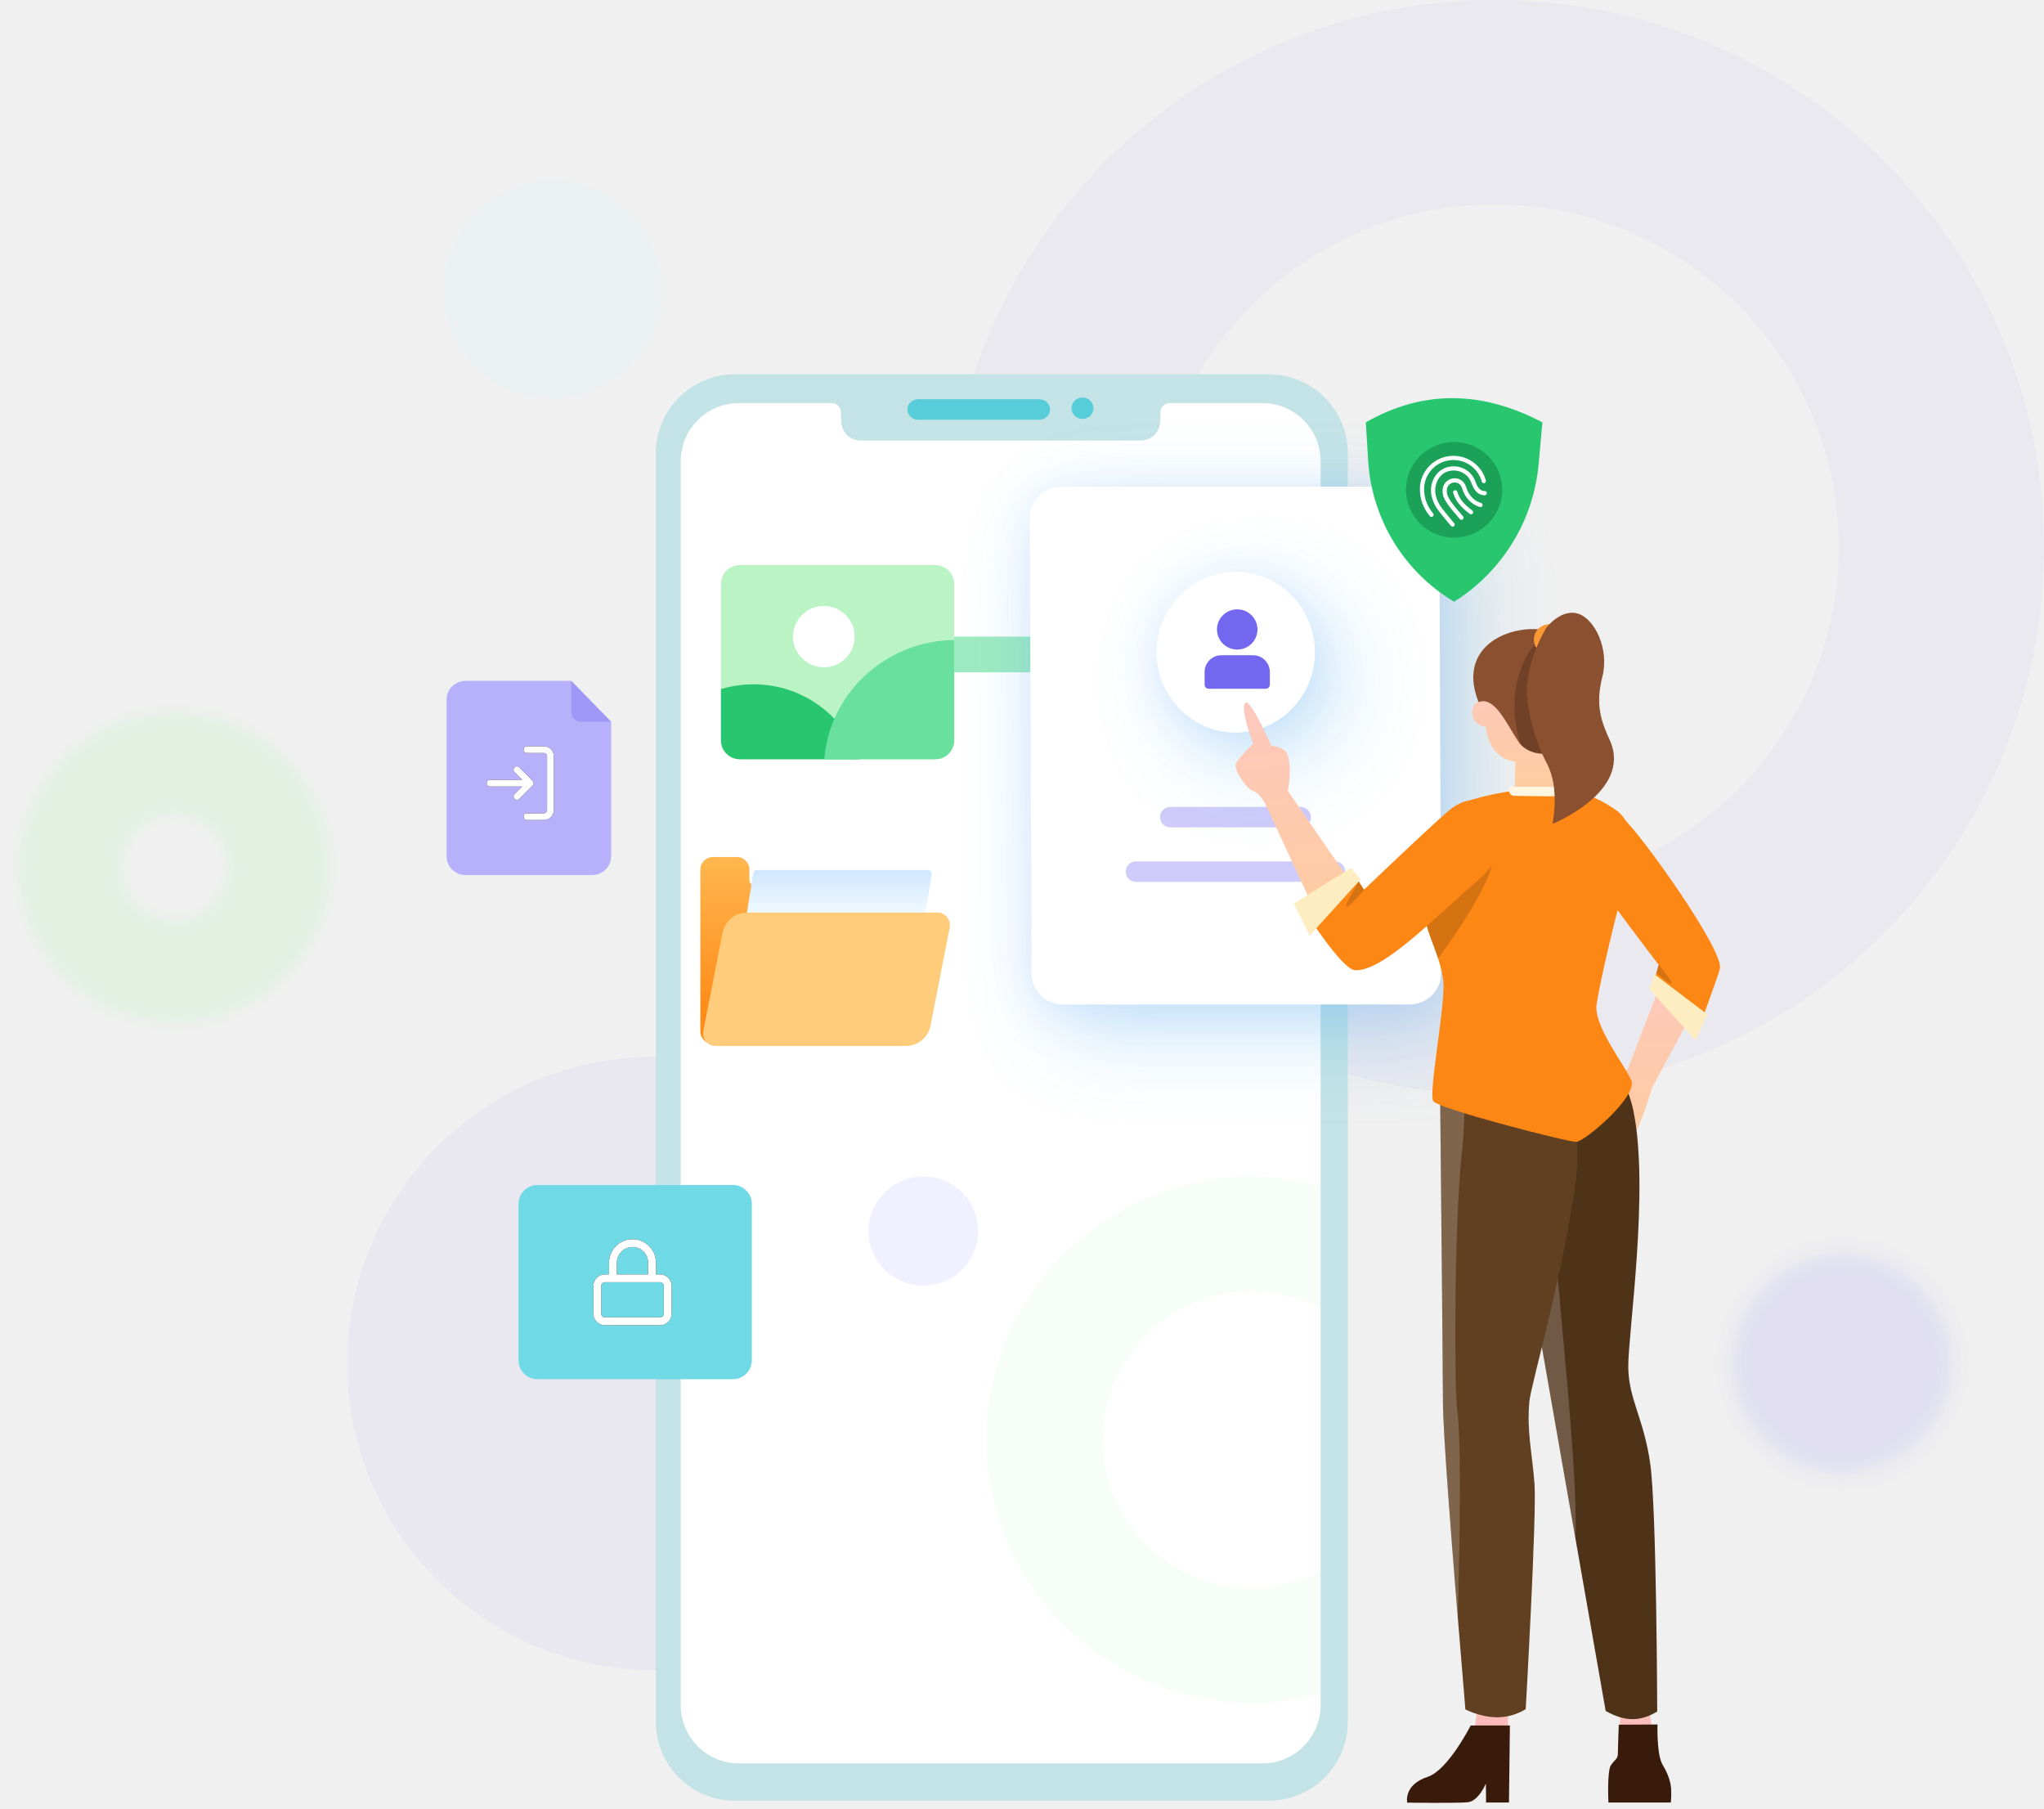
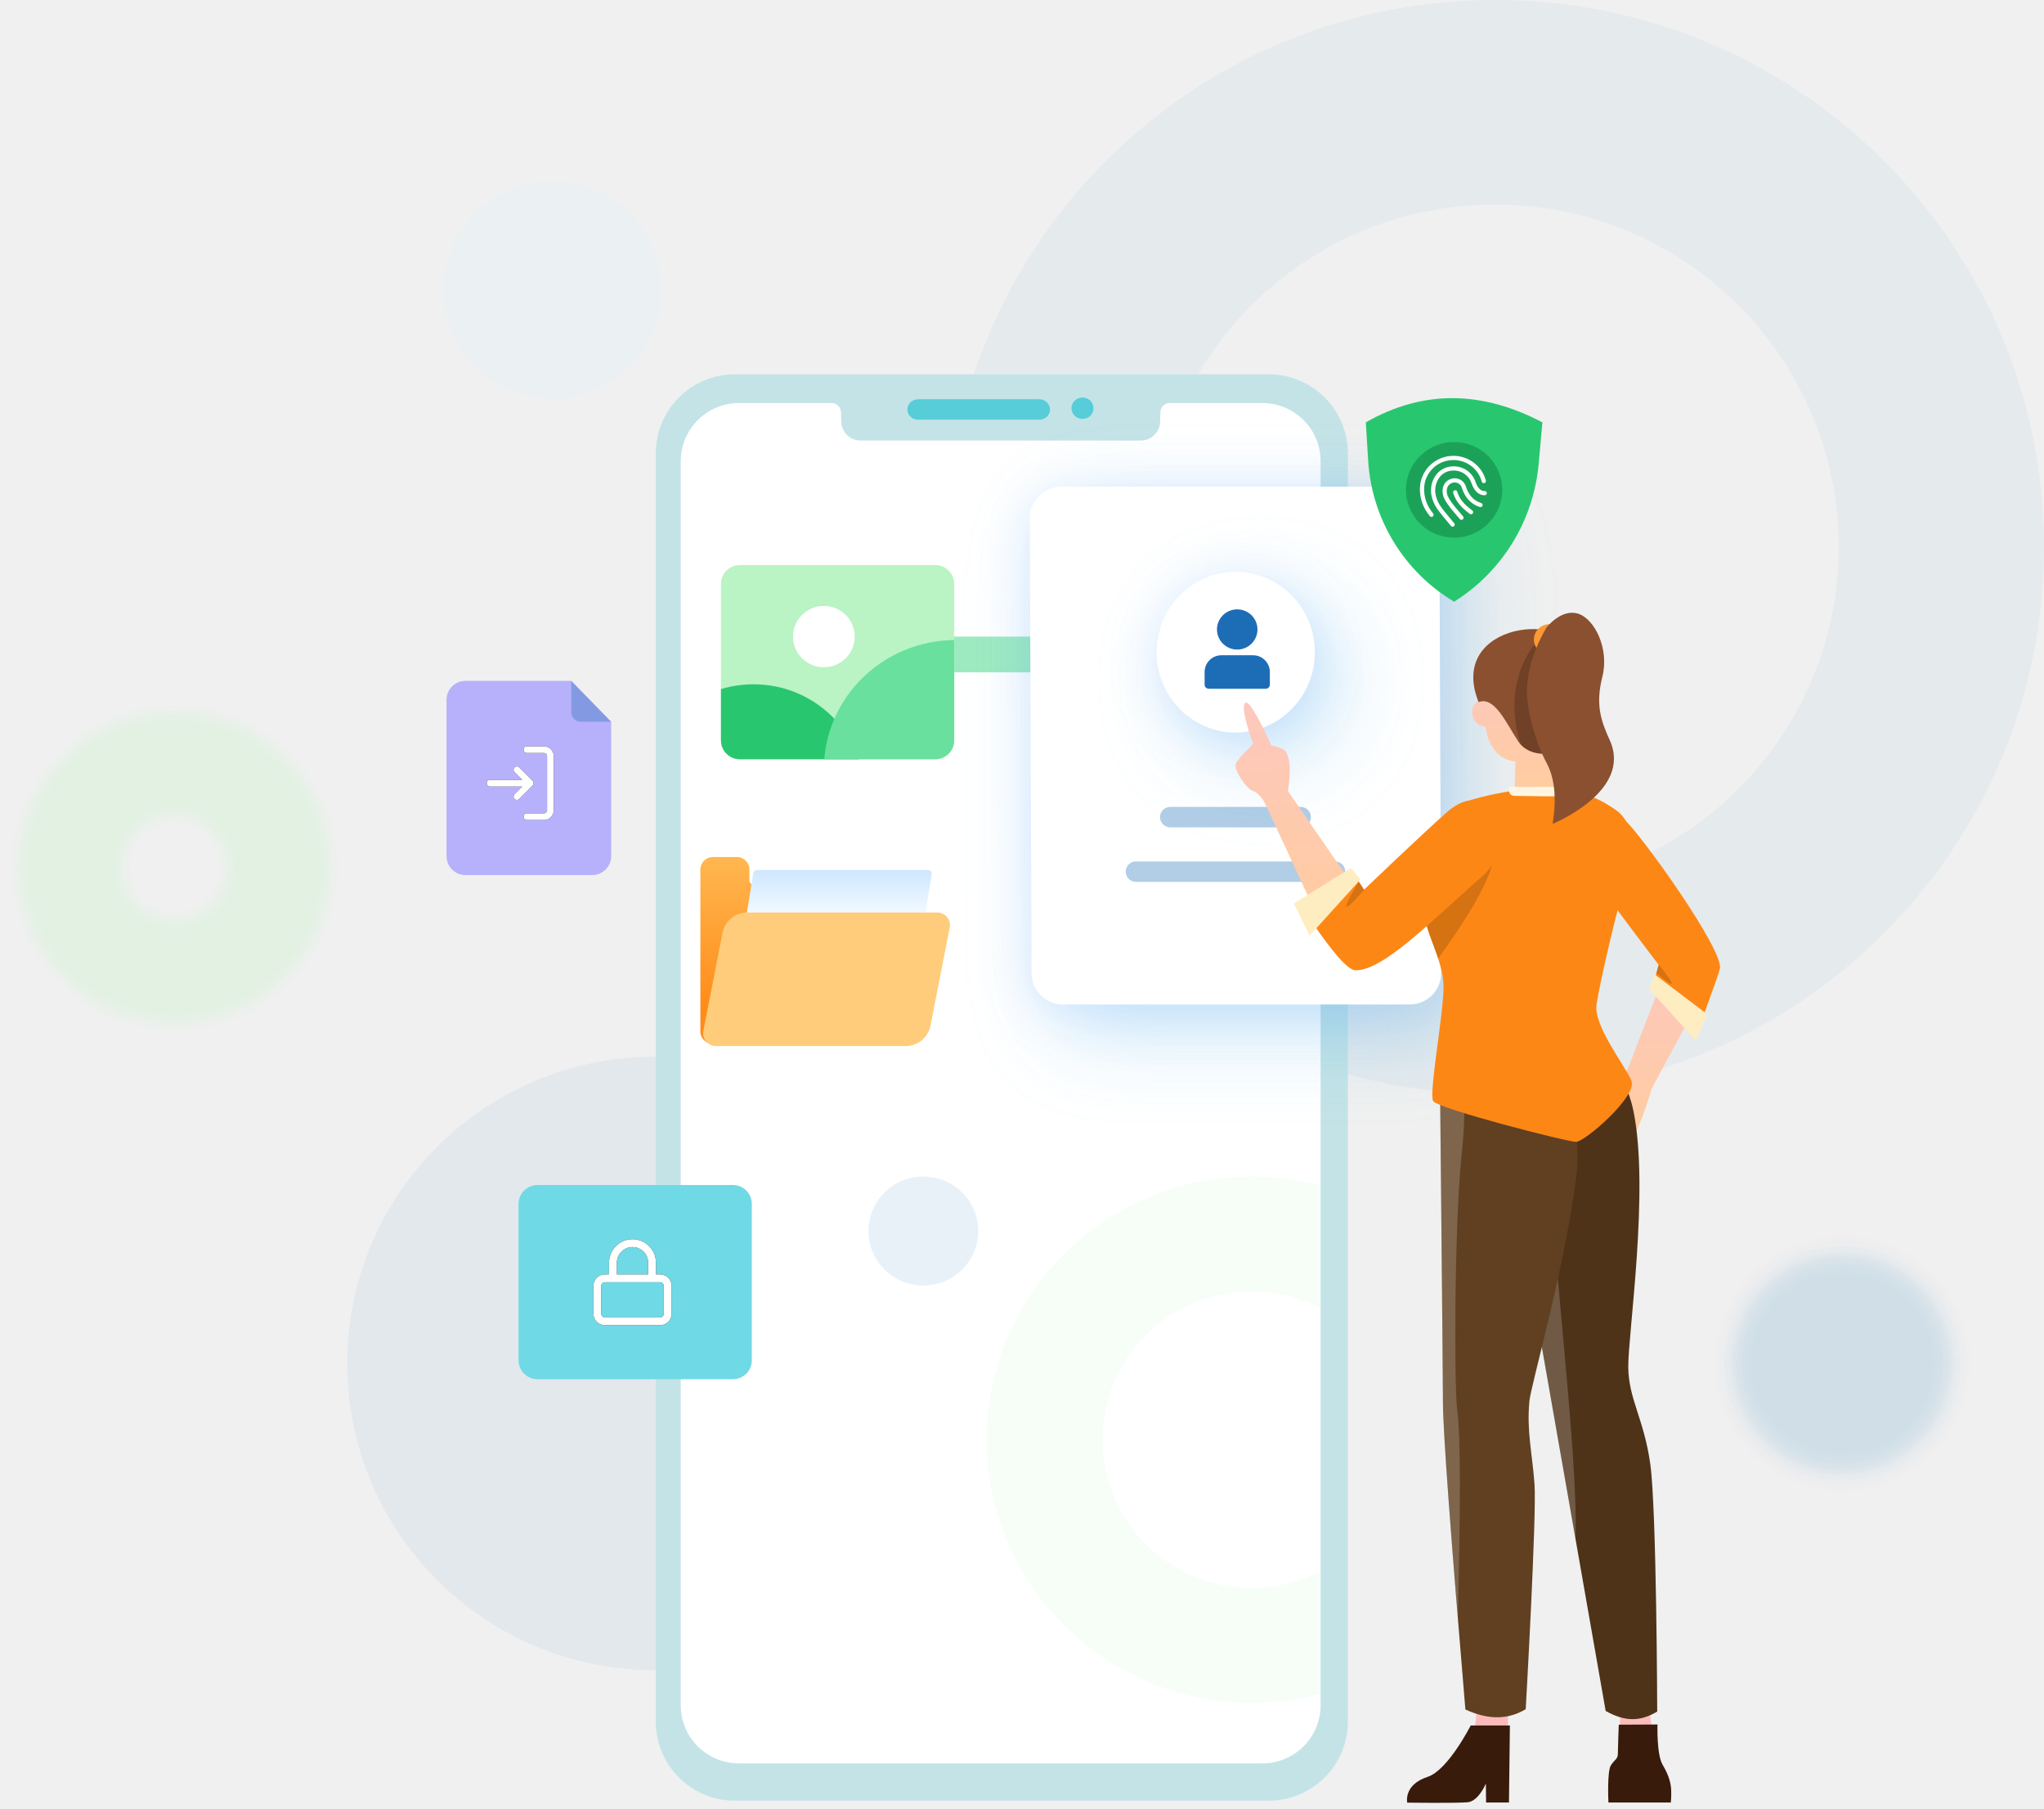
<svg xmlns="http://www.w3.org/2000/svg" xmlns:xlink="http://www.w3.org/1999/xlink" width="650px" height="575px" viewBox="0 0 650 575" version="1.1">
  <defs>
    <filter x="-6.1%" y="-6.1%" width="112.1%" height="112.2%" filterUnits="objectBoundingBox" id="filter-1">
      <feGaussianBlur stdDeviation="2" in="SourceGraphic" />
    </filter>
    <filter x="-12.9%" y="-13.0%" width="125.9%" height="126.0%" filterUnits="objectBoundingBox" id="filter-2">
      <feGaussianBlur stdDeviation="3" in="SourceGraphic" />
    </filter>
    <path d="M18.522,0 L47.957,0 C49.58,-4.62229605e-15 50.908,1.291 50.956,2.913 L51.044,5.956 C51.141,9.274 53.858,11.913 57.176,11.913 L146.307,11.913 C149.625,11.913 152.342,9.274 152.439,5.956 L152.528,2.913 C152.575,1.291 153.903,7.42204646e-16 155.526,0 L184.961,0 C195.191,-1.87911363e-15 203.483,8.293 203.483,18.522 L203.483,413.967 C203.483,424.196 195.191,432.489 184.961,432.489 L18.522,432.489 C8.293,432.489 -5.85268494e-15,424.196 0,413.967 L0,18.522 C2.29997126e-15,8.293 8.293,-1.67360005e-15 18.522,0 Z" id="path-3" />
    <linearGradient x1="50%" y1="81.177%" x2="50%" y2="-34.513%" id="linearGradient-5">
      <stop stop-color="#FF8C19" offset="0%" />
      <stop stop-color="#FFC967" offset="100%" />
    </linearGradient>
    <linearGradient x1="62.11%" y1="31.381%" x2="62.11%" y2="-27.478%" id="linearGradient-6">
      <stop stop-color="#F8FDFF" offset="0%" />
      <stop stop-color="#AAD4FF" offset="100%" />
    </linearGradient>
    <path d="M23.444,4.262 L23.444,21.308 C23.444,23.12 22.058,24.505 20.247,24.505 L14.919,24.505 C14.279,24.505 13.853,24.079 13.853,23.439 C13.853,22.8 14.279,22.374 14.919,22.374 L20.247,22.374 C20.886,22.374 21.312,21.948 21.312,21.308 L21.312,4.262 C21.312,3.622 20.886,3.196 20.247,3.196 L14.919,3.196 C14.279,3.196 13.853,2.77 13.853,2.131 C13.853,1.492 14.279,1.065 14.919,1.065 L20.247,1.065 C22.058,1.065 23.444,2.45 23.444,4.262 Z M16.943,13.211 C17.05,12.998 17.05,12.679 16.943,12.359 C16.837,12.252 16.837,12.146 16.73,12.039 L12.468,7.778 C12.041,7.351 11.402,7.351 10.976,7.778 C10.55,8.204 10.55,8.843 10.976,9.269 L13.427,11.72 L3.197,11.72 C2.557,11.72 2.131,12.146 2.131,12.785 C2.131,13.424 2.557,13.85 3.197,13.85 L13.427,13.85 L10.976,16.301 C10.55,16.727 10.55,17.366 10.976,17.793 C11.189,18.006 11.509,18.112 11.722,18.112 C11.935,18.112 12.255,18.006 12.468,17.793 L16.73,13.531 C16.837,13.424 16.943,13.318 16.943,13.211 Z" id="path-7" />
    <path d="M23.621,12.43 L22.378,12.43 L22.378,8.701 C22.378,4.599 19.021,1.243 14.919,1.243 C10.816,1.243 7.459,4.599 7.459,8.701 L7.459,12.43 L6.216,12.43 C4.103,12.43 2.486,14.046 2.486,16.159 L2.486,24.86 C2.486,26.973 4.103,28.589 6.216,28.589 L23.621,28.589 C25.735,28.589 27.351,26.973 27.351,24.86 L27.351,16.159 C27.351,14.046 25.735,12.43 23.621,12.43 Z M9.946,8.701 C9.946,5.966 12.184,3.729 14.919,3.729 C17.654,3.729 19.892,5.966 19.892,8.701 L19.892,12.43 L9.946,12.43 L9.946,8.701 Z M24.864,24.86 C24.864,25.606 24.367,26.103 23.621,26.103 L6.216,26.103 C5.47,26.103 4.973,25.606 4.973,24.86 L4.973,16.159 C4.973,15.413 5.47,14.916 6.216,14.916 L23.621,14.916 C24.367,14.916 24.864,15.413 24.864,16.159 L24.864,24.86 Z" id="path-9" />
    <path d="M6,0 L68.175,0 C71.489,8.22077476e-15 74.175,2.686 74.175,6 L74.175,55.729 C74.175,59.043 71.489,61.729 68.175,61.729 L6,61.729 C2.686,61.729 4.82055882e-15,59.043 0,55.729 L0,6 C-4.05812251e-16,2.686 2.686,6.08718376e-16 6,0 Z" id="path-11" />
    <path d="M10.04,1.23119728e-13 L120.283,1.23119728e-13 C125.79,1.22108049e-13 130.261,4.453 130.282,9.96 L130.857,154.572 C130.879,160.095 126.42,164.59 120.897,164.612 C120.884,164.612 120.871,164.612 120.858,164.612 L10.615,164.612 C5.107,164.612 0.637,160.159 0.615,154.652 L0.04,10.04 C0.018,4.517 4.477,0.022 10,7.90395561e-05 C10.013,2.63465709e-05 10.027,1.21345806e-13 10.04,1.23119728e-13 Z" id="path-13" />
    <filter x="-29.4%" y="-22.8%" width="171.0%" height="156.5%" filterUnits="objectBoundingBox" id="filter-14">
      <feOffset dx="8" dy="9" in="SourceAlpha" result="shadowOffsetOuter1" />
      <feGaussianBlur stdDeviation="14" in="shadowOffsetOuter1" result="shadowBlurOuter1" />
      <feColorMatrix values="0 0 0 0 0.076   0 0 0 0 0.583   0 0 0 0 0.879  0 0 0 0.229 0" type="matrix" in="shadowBlurOuter1" result="shadowMatrixOuter1" />
      <feOffset dx="0" dy="2" in="SourceAlpha" result="shadowOffsetOuter2" />
      <feGaussianBlur stdDeviation="7.5" in="shadowOffsetOuter2" result="shadowBlurOuter2" />
      <feColorMatrix values="0 0 0 0 0.504   0 0 0 0 0.7   0 0 0 0 1  0 0 0 0.234 0" type="matrix" in="shadowBlurOuter2" result="shadowMatrixOuter2" />
      <feMerge>
        <feMergeNode in="shadowMatrixOuter1" />
        <feMergeNode in="shadowMatrixOuter2" />
      </feMerge>
    </filter>
    <ellipse id="path-15" cx="25.17" cy="25.545" rx="25.17" ry="25.545" />
    <filter x="-76.5%" y="-73.4%" width="284.7%" height="282.0%" filterUnits="objectBoundingBox" id="filter-16">
      <feOffset dx="8" dy="9" in="SourceAlpha" result="shadowOffsetOuter1" />
      <feGaussianBlur stdDeviation="14" in="shadowOffsetOuter1" result="shadowBlurOuter1" />
      <feColorMatrix values="0 0 0 0 0.076   0 0 0 0 0.583   0 0 0 0 0.879  0 0 0 0.229 0" type="matrix" in="shadowBlurOuter1" result="shadowMatrixOuter1" />
      <feOffset dx="0" dy="2" in="SourceAlpha" result="shadowOffsetOuter2" />
      <feGaussianBlur stdDeviation="7.5" in="shadowOffsetOuter2" result="shadowBlurOuter2" />
      <feColorMatrix values="0 0 0 0 0.504   0 0 0 0 0.7   0 0 0 0 1  0 0 0 0.234 0" type="matrix" in="shadowBlurOuter2" result="shadowMatrixOuter2" />
      <feMerge>
        <feMergeNode in="shadowMatrixOuter1" />
        <feMergeNode in="shadowMatrixOuter2" />
      </feMerge>
    </filter>
    <linearGradient x1="47.254%" y1="-28.186%" x2="50%" y2="91.05%" id="linearGradient-17">
      <stop stop-color="#FDC6C6" offset="0%" />
      <stop stop-color="#FFCCA1" offset="100%" />
    </linearGradient>
    <linearGradient x1="45.754%" y1="-28.186%" x2="50%" y2="91.05%" id="linearGradient-18">
      <stop stop-color="#FDC6C6" offset="0%" />
      <stop stop-color="#FAB2B2" offset="100%" />
    </linearGradient>
    <linearGradient x1="44.57%" y1="-28.186%" x2="50%" y2="91.05%" id="linearGradient-19">
      <stop stop-color="#FDC6C6" offset="0%" />
      <stop stop-color="#FAB2B2" offset="100%" />
    </linearGradient>
    <linearGradient x1="44.089%" y1="-28.186%" x2="50%" y2="91.05%" id="linearGradient-20">
      <stop stop-color="#FDC6C6" offset="0%" />
      <stop stop-color="#FFCCA1" offset="100%" />
    </linearGradient>
    <linearGradient x1="47.844%" y1="-28.186%" x2="50%" y2="91.05%" id="linearGradient-21">
      <stop stop-color="#FDC6C6" offset="0%" />
      <stop stop-color="#FFCCA1" offset="100%" />
    </linearGradient>
  </defs>
  <g id="📝-Pages-New" stroke="none" stroke-width="1" fill="none" fill-rule="evenodd">
    <g id="Forgot-Password" transform="translate(-150, -252)">
      <g id="Illustration" transform="translate(156, 252)">
        <g id="Shape">
-           <path d="M469.402,0 C565.83,0 644,77.871 644,173.93 C644,269.988 565.83,347.859 469.402,347.859 C372.974,347.859 294.804,269.988 294.804,173.93 C294.804,77.871 372.974,0 469.402,0 Z M469.402,65.02 C409.022,65.02 360.074,113.781 360.074,173.93 C360.074,234.078 409.022,282.839 469.402,282.839 C529.782,282.839 578.73,234.078 578.73,173.93 C578.73,113.781 529.782,65.02 469.402,65.02 Z" id="Oval" fill="#7367F0" fill-rule="nonzero" opacity="0.053" />
+           <path d="M469.402,0 C565.83,0 644,77.871 644,173.93 C644,269.988 565.83,347.859 469.402,347.859 C372.974,347.859 294.804,269.988 294.804,173.93 C294.804,77.871 372.974,0 469.402,0 Z M469.402,65.02 C409.022,65.02 360.074,113.781 360.074,173.93 C360.074,234.078 409.022,282.839 469.402,282.839 C529.782,282.839 578.73,234.078 578.73,173.93 C578.73,113.781 529.782,65.02 469.402,65.02 Z" id="Oval" fill="#1D6DB6" fill-rule="nonzero" opacity="0.053" />
          <path d="M49.497,226.488 C76.833,226.488 98.993,248.563 98.993,275.795 C98.993,303.026 76.833,325.102 49.497,325.102 C22.16,325.102 0,303.026 0,275.795 C0,248.563 22.16,226.488 49.497,226.488 Z M49.497,258.998 C40.184,258.998 32.635,266.518 32.635,275.795 C32.635,285.072 40.184,292.592 49.497,292.592 C58.809,292.592 66.358,285.072 66.358,275.795 C66.358,266.518 58.809,258.998 49.497,258.998 Z" id="Oval" fill="#8BF78F" fill-rule="nonzero" opacity="0.141" filter="url(#filter-1)" />
-           <ellipse id="Oval" fill-opacity="0.061" fill="#7367F0" cx="202.338" cy="433.469" rx="97.905" ry="97.531" />
+           <ellipse id="Oval" fill-opacity="0.061" fill="#1D6DB6" cx="202.338" cy="433.469" rx="97.905" ry="97.531" />
          <ellipse id="Oval" fill="#CEF5FF" opacity="0.141" cx="169.703" cy="92.112" rx="34.811" ry="34.678" />
-           <ellipse id="Oval" fill-opacity="0.136" fill="#7367F0" filter="url(#filter-2)" cx="579.818" cy="433.469" rx="34.811" ry="34.678" />
+           <ellipse id="Oval" fill-opacity="0.136" fill="#1D6DB6" filter="url(#filter-2)" cx="579.818" cy="433.469" rx="34.811" ry="34.678" />
        </g>
        <g id="File-Organizer" transform="translate(136, 119)">
          <g id="Phone3" transform="translate(66.53949, 0)">
            <path d="M25.137,0 L194.942,0 C208.825,-2.55022564e-15 220.079,11.254 220.079,25.137 L220.079,428.336 C220.079,442.218 208.825,453.473 194.942,453.473 L25.137,453.473 C11.254,453.473 -4.35134254e-14,442.218 -3.10027211e-14,428.336 L-3.10027211e-14,25.137 C-3.62555852e-14,11.254 11.254,2.55022564e-15 25.137,0 Z" id="Rectangle" fill="#C4E3E7" />
            <g id="Group-48" transform="translate(7.937288, 9.138123)">
              <mask id="mask-4" fill="white">
                <use xlink:href="#path-3" />
              </mask>
              <use id="Rectangle" fill="#FFFFFF" xlink:href="#path-3" />
-               <ellipse id="Oval" fill="#7367F0" opacity="0.099" mask="url(#mask-4)" cx="77.146" cy="263.229" rx="17.453" ry="17.328" />
+               <ellipse id="Oval" fill="#1D6DB6" opacity="0.099" mask="url(#mask-4)" cx="77.146" cy="263.229" rx="17.453" ry="17.328" />
              <path d="M181.591,245.902 C228.13,245.902 265.856,283.358 265.856,329.562 C265.856,375.765 228.13,413.221 181.591,413.221 C135.053,413.221 97.326,375.765 97.326,329.562 C97.326,283.358 135.053,245.902 181.591,245.902 Z M181.591,282.452 C155.385,282.452 134.141,303.544 134.141,329.562 C134.141,355.579 155.385,376.671 181.591,376.671 C207.797,376.671 229.041,355.579 229.041,329.562 C229.041,303.544 207.797,282.452 181.591,282.452 Z" id="Oval" fill="#C8F5D0" opacity="0.141" mask="url(#mask-4)" />
              <path d="M30.473,74.251 L174.542,74.251 C177.682,74.251 180.228,76.796 180.228,79.936 C180.228,83.076 177.682,85.622 174.542,85.622 L30.473,85.622 C27.333,85.622 24.787,83.076 24.787,79.936 C24.787,76.796 27.333,74.251 30.473,74.251 Z" id="Rectangle" fill-opacity="0.642" fill="#68DE9E" mask="url(#mask-4)" />
            </g>
            <path d="M121.969,7.939 C123.851,7.939 125.378,9.393 125.378,11.188 C125.378,12.942 123.919,14.372 122.094,14.435 L121.969,14.437 L83.424,14.437 C81.541,14.437 80.015,12.982 80.015,11.188 C80.015,9.433 81.474,8.004 83.299,7.941 L83.424,7.939 L121.969,7.939 Z" id="Path" fill="#56CDD9" fill-rule="nonzero" />
            <path d="M135.783,7.397 C137.665,7.397 139.192,8.913 139.192,10.782 C139.192,12.609 137.732,14.098 135.908,14.164 L135.783,14.166 L135.604,14.166 C133.721,14.166 132.195,12.651 132.195,10.782 C132.195,8.954 133.654,7.465 135.479,7.4 L135.604,7.397 L135.783,7.397 Z" id="Path" fill="#56CDD9" fill-rule="nonzero" />
          </g>
          <g id="Group-37" transform="translate(80.72003, 152.6991)">
            <path d="M4,0.764 L11.594,0.764 C13.803,0.764 15.594,2.555 15.594,4.764 L15.594,8.266 C15.594,8.94 16.14,9.486 16.813,9.486 L66.823,9.486 C69.032,9.486 70.823,11.277 70.823,13.486 L70.823,56.184 C70.823,58.393 69.032,60.184 66.823,60.184 L4,60.184 C1.791,60.184 2.705415e-16,58.393 0,56.184 L0,4.764 C-2.705415e-16,2.555 1.791,0.764 4,0.764 Z" id="Rectangle" fill="url(#linearGradient-5)" />
            <path d="M18.019,4.891 L72.341,4.891 C73.015,4.891 73.561,5.436 73.561,6.11 C73.561,6.175 73.555,6.239 73.545,6.303 L65.385,57.095 C65.29,57.686 64.78,58.121 64.181,58.121 L9.859,58.121 C9.186,58.121 8.64,57.575 8.64,56.902 C8.64,56.837 8.645,56.772 8.655,56.708 L16.816,5.916 C16.911,5.325 17.421,4.891 18.019,4.891 Z" id="Rectangle" fill="url(#linearGradient-6)" />
            <path d="M79.292,23.178 L73.179,54.392 C72.444,58.146 69.154,60.854 65.328,60.854 L4.859,60.854 C2.65,60.854 0.859,59.064 0.859,56.854 C0.859,56.596 0.884,56.339 0.934,56.086 L7.047,24.871 C7.782,21.117 11.072,18.409 14.898,18.409 L75.367,18.409 C77.576,18.409 79.367,20.2 79.367,22.409 C79.367,22.667 79.342,22.924 79.292,23.178 Z" id="Rectangle" fill="#FFCC7B" />
          </g>
          <g id="Group-28" transform="translate(0, 97.46753)">
            <path d="M6,0 L39.667,0 L39.667,0 L52.359,12.996 L52.359,55.729 C52.359,59.043 49.673,61.729 46.359,61.729 L6,61.729 C2.686,61.729 1.29399067e-15,59.043 0,55.729 L0,6 C-1.29399067e-15,2.686 2.686,6.08718376e-16 6,0 Z" id="Rectangle" fill="#B7B1FB" />
            <g id="Icon" transform="translate(10.65617, 19.72873)">
              <mask id="mask-8" fill="white">
                <use xlink:href="#path-7" />
              </mask>
              <use id="Mask" fill="#000000" fill-rule="nonzero" xlink:href="#path-7" />
              <g id="Group" mask="url(#mask-8)" fill="#FFFFFF">
                <g id="Icon-Color">
                  <rect id="🎨-Icon-Color" x="0" y="0" width="25.575" height="25.57" />
                </g>
              </g>
            </g>
-             <path d="M52.359,12.996 L42.667,12.996 C41.01,12.996 39.667,11.653 39.667,9.996 L39.667,0 L39.667,0 L52.359,12.996 Z" id="Path" fill="#7367F0" fill-rule="nonzero" opacity="0.34" />
+             <path d="M52.359,12.996 L42.667,12.996 C41.01,12.996 39.667,11.653 39.667,9.996 L39.667,0 L39.667,0 L52.359,12.996 Z" id="Path" fill="#1D6DB6" fill-rule="nonzero" opacity="0.34" />
          </g>
          <g id="Group" transform="translate(22.90704, 257.7475)">
            <path d="M6,0 L68.175,0 C71.489,7.33259634e-15 74.175,2.686 74.175,6 L74.175,55.729 C74.175,59.043 71.489,61.729 68.175,61.729 L6,61.729 C2.686,61.729 4.82055882e-15,59.043 0,55.729 L0,6 C-4.05812251e-16,2.686 2.686,-2.79460044e-16 6,0 Z" id="Rectangle" fill="#6FD9E6" />
            <g transform="translate(21.31234, 15.98131)" id="Icon">
              <mask id="mask-10" fill="white">
                <use xlink:href="#path-9" />
              </mask>
              <use id="Mask" fill="#000000" fill-rule="nonzero" xlink:href="#path-9" />
              <g id="Group" mask="url(#mask-10)" fill="#FFFFFF">
                <g id="Icon-Color">
                  <rect id="🎨-Icon-Color" x="0" y="0" width="29.837" height="29.832" />
                </g>
              </g>
            </g>
          </g>
          <g id="Group-34" transform="translate(87.2649, 60.64646)">
            <mask id="mask-12" fill="white">
              <use xlink:href="#path-11" />
            </mask>
            <use id="Rectangle" fill="#BAF3C4" fill-rule="nonzero" xlink:href="#path-11" />
            <ellipse id="Oval" fill="#FFFFFF" mask="url(#mask-12)" cx="32.724" cy="22.742" rx="9.817" ry="9.747" />
            <ellipse id="Oval" fill="#28C76F" mask="url(#mask-12)" cx="10.363" cy="73.101" rx="35.451" ry="35.197" />
            <ellipse id="Oval" fill="#69E09E" mask="url(#mask-12)" cx="74.721" cy="64.978" rx="41.996" ry="41.153" />
          </g>
          <g id="Group-23" transform="translate(185.4379, 35.7381)">
            <g id="Rectangle">
              <use fill="black" fill-opacity="1" filter="url(#filter-14)" xlink:href="#path-13" />
              <use fill="#FFFFFF" fill-rule="evenodd" xlink:href="#path-13" />
            </g>
-             <path d="M44.7,101.799 L86.198,101.799 C87.992,101.799 89.447,103.254 89.447,105.048 C89.447,106.843 87.992,108.297 86.198,108.297 L44.7,108.297 C42.905,108.297 41.451,106.843 41.451,105.048 C41.451,103.254 42.905,101.799 44.7,101.799 Z" id="Rectangle" fill="#7367F0" fill-rule="nonzero" opacity="0.34" />
-             <path d="M33.792,119.127 L97.106,119.127 C98.9,119.127 100.355,120.582 100.355,122.376 C100.355,124.17 98.9,125.625 97.106,125.625 L33.792,125.625 C31.997,125.625 30.543,124.17 30.543,122.376 C30.543,120.582 31.997,119.127 33.792,119.127 Z" id="Rectangle" fill="#7367F0" fill-rule="nonzero" opacity="0.34" />
+             <path d="M44.7,101.799 L86.198,101.799 C87.992,101.799 89.447,103.254 89.447,105.048 C89.447,106.843 87.992,108.297 86.198,108.297 L44.7,108.297 C42.905,108.297 41.451,106.843 41.451,105.048 C41.451,103.254 42.905,101.799 44.7,101.799 Z" id="Rectangle" fill="#1D6DB6" fill-rule="nonzero" opacity="0.34" />
+             <path d="M33.792,119.127 L97.106,119.127 C98.9,119.127 100.355,120.582 100.355,122.376 C100.355,124.17 98.9,125.625 97.106,125.625 L33.792,125.625 C31.997,125.625 30.543,124.17 30.543,122.376 C30.543,120.582 31.997,119.127 33.792,119.127 Z" id="Rectangle" fill="#1D6DB6" fill-rule="nonzero" opacity="0.34" />
            <g id="Icon8" transform="translate(40.36002, 27.07431)">
              <g id="Oval">
                <use fill="black" fill-opacity="1" filter="url(#filter-16)" xlink:href="#path-15" />
                <use fill="#FFFFFF" fill-rule="evenodd" xlink:href="#path-15" />
              </g>
-               <g id="Group-70" transform="translate(15.27136, 11.9127)" fill="#7367F0">
+               <g id="Group-70" transform="translate(15.27136, 11.9127)" fill="#1D6DB6">
                <path d="M15.42,14.595 C18.362,14.595 20.747,16.98 20.747,19.922 L20.747,23.937 C20.747,24.662 20.16,25.249 19.436,25.249 L1.312,25.249 C0.587,25.249 4.12501135e-12,24.662 4.12470058e-12,23.937 L4.12470058e-12,19.922 C4.12434028e-12,16.98 2.385,14.595 5.327,14.595 L15.42,14.595 Z M10.374,9.84101689e-13 C13.93,9.84101689e-13 16.812,2.862 16.812,6.393 C16.812,9.923 13.93,12.785 10.374,12.785 C6.818,12.785 3.935,9.923 3.935,6.393 C3.935,2.862 6.818,9.84101689e-13 10.374,9.84101689e-13 Z" id="Combined-Shape" />
              </g>
            </g>
          </g>
          <g id="Wom3.5" transform="translate(250.8866, 75.80808)">
            <g id="RArm" transform="translate(108.67, 62.11956)">
              <path d="M16.18,83.5 C16.18,83.5 4.596,96.075 5.402,97.208 C6.208,98.348 12.211,95.304 12.211,95.304 C12.211,95.304 5.18,108.257 6.805,109.143 C8.428,110.03 16.389,107.671 18.731,104.956 C21.072,102.242 24.232,88.977 24.232,88.977 L41.036,53.598 L27.366,49.653 L16.18,83.5 Z" id="Path" fill="url(#linearGradient-17)" transform="translate(23.19889, 79.49308) rotate(2.866471) translate(-23.19889, -79.49308) " />
              <path d="M3.532,19.378 C8.654,27.28 25.898,49.801 25.898,49.801 C25.898,49.801 25.479,51.299 24.642,54.294 L40.488,65.08 C43.49,56.848 45.121,52.154 45.381,50.996 C46.669,45.266 20.635,8.699 14.806,3.415 C5.627,-4.905 -4.297,7.302 3.532,19.378 Z" id="Path" fill="#FD8715" />
              <path d="M30.02,55.78 C30.217,55.398 28.851,53.378 25.924,49.72 L25.18,52.389 C28.209,55.031 29.823,56.161 30.02,55.78 Z" id="Path" fill-opacity="0.16" fill="#000000" />
              <polygon id="Path-70" fill="#FFEDC2" points="24.543 52.787 41.379 65.551 37.627 73.806 22.907 57.55" />
            </g>
            <g id="RLeg" transform="translate(80.353, 132.6765)">
              <polygon id="Path" fill="url(#linearGradient-18)" points="42.233 214.54 41.298 230.358 53.285 230.668 51.032 214.54" />
              <path d="M42.526,220.771 C42.526,220.771 42.863,230.297 40.876,233.623 C38.876,236.949 38.27,239.527 38.182,241.516 C38.087,243.648 38.29,245.58 38.29,245.58 L58.131,245.58 C58.131,245.58 58.627,235.558 57.313,233.668 C55.999,231.778 55.137,231.745 55.137,230.076 C55.127,228.406 54.843,220.834 54.843,220.834 L42.526,220.771 Z" id="Path" fill="#391B0B" transform="translate(48.18969, 233.1756) scale(-1, 1) translate(-48.18969, -233.1756) " />
              <path d="M0,3.356 L31.096,-1.23119728e-13 L31.554,0.422 C33.77,2.518 43.402,12.255 46.169,25.563 C51.394,50.688 44.401,97.093 44.556,107.269 C44.703,117.444 49.547,123.584 51.559,137.971 C53.572,152.359 53.762,216.658 53.762,216.658 C48.426,219.798 43.73,220.023 37.368,216.47 L0,3.356 Z" id="Path" fill="#4E3319" />
              <path d="M27.777,161.771 L8.33198129e-14,3.356 L17.29,1.49 C18.06,56.523 28.812,130.913 27.777,161.771 Z" id="Path" fill-opacity="0.192" fill="#FFFFFF" />
            </g>
            <g id="LLeg" transform="translate(53.82427, 137.0356)">
              <path d="M32.898,208.517 L22.676,208.682 C23.124,215.705 22.038,220.406 19.418,222.785 L19.203,222.971 C14.457,226.92 32.765,225.495 32.765,225.495 L32.898,208.517 Z" id="Path" fill="url(#linearGradient-19)" />
              <path d="M0.716,216.729 L1.01,241.212 L8.289,241.217 L8.352,235.185 C8.352,235.185 10.648,240.809 14.157,241.134 C17.677,241.459 33.359,241.26 33.359,241.26 C33.359,241.26 34.662,235.612 26.856,233.047 C20.363,230.916 13.184,216.729 13.184,216.729 L0.716,216.729 Z" id="Path" fill="#391B0B" transform="translate(17.07846, 229.0246) scale(-1, 1) translate(-17.07846, -229.0246) " />
              <path d="M11.104,1.175 L46.022,0 L46.283,0.48 C47.977,3.67 57.261,22.351 54.395,43.584 C50.371,73.388 40.142,108.327 39.641,113.665 C38.748,123.181 40.534,130.072 41.266,139.901 C41.998,149.73 38.474,211.547 38.474,211.547 C33.292,214.641 27.126,215.249 19.287,211.641 C14.569,155.663 12.193,123.244 12.158,114.385 C12.106,101.097 11.104,1.175 11.104,1.175 Z" id="Path" fill="#604021" />
              <path d="M18.289,33.411 L18.057,35.619 C15.73,58.905 15.748,108.354 16.649,115.98 L16.772,116.963 C17.772,125.569 17.804,147.416 16.87,182.506 L15.653,167.364 C13.347,138.228 12.183,120.568 12.158,114.385 L12.116,107.986 C11.915,82.112 11.104,1.175 11.104,1.175 L18.468,0.927 C19.255,13.704 19.195,24.532 18.289,33.411 Z" id="Path" fill-opacity="0.192" fill="#FFFFFF" />
            </g>
            <g id="Head" transform="translate(75.12274, 3.647605)">
              <path d="M3.12,24.197 C-1.176,24.664 -0.872,32.163 4.358,32.555 C5.427,39.784 9.24,43.229 13.888,43.627 L13.63,54.562 L34.189,54.55 C34.189,54.55 28.4,46.825 28.688,36.25 C28.977,25.674 28.495,15.74 28.495,15.74 L1.866,16.214 L3.12,24.197 Z" id="Path" fill="url(#linearGradient-20)" />
              <path d="M34.653,24.759 C29.649,22.794 25.952,31.254 22.123,37.133 C18.294,43.012 8.374,42.013 7.007,37.133 C1.831,26.444 -2.63,11.911 3.41,10.719 C4.261,-4.73 44.989,-1.083 34.653,24.759 Z" id="Path" fill="#8B5030" transform="translate(18.41901, 21.35847) scale(-1, 1) translate(-18.41901, -21.35847) " />
              <path d="M30.436,4.871 C32.18,6.343 33.294,8.296 33.428,10.719 C39.468,11.911 35.007,26.444 29.831,37.133 C28.56,41.671 19.893,42.853 15.605,38.269 C11.694,26.639 13.365,13.635 21.271,4.873 L21.271,4.873 Z" id="Combined-Shape" fill-opacity="0.199" fill="#000000" />
              <ellipse id="Oval" fill="#FB9934" cx="24.686" cy="4.873" rx="4.909" ry="4.873" />
            </g>
            <g id="Body" transform="translate(60.15703, 54.73855)">
              <path d="M53.256,5.589 C57.843,12.278 65.488,34.983 65.921,40.091 C66.41,45.982 60.048,55.368 59.943,63.897 C59.85,72.428 64.688,98.112 63.234,100.511 C61.792,102.91 20.438,113.533 17.74,113.476 C15.053,113.418 -1.909,98.96 0.219,93.964 C2.359,88.968 12.292,76.552 11.28,69.745 C10.28,62.939 4.471,37.813 1.587,29.262 C-1.286,20.711 -0.328,11.733 5.034,8.053 C7.687,6.232 14.766,1.06 27.373,1.083 C39.98,1.107 52.901,5.07 53.256,5.589 Z" id="Path" fill="#FD8715" transform="translate(32.97393, 57.28004) scale(-1, 1) translate(-32.97393, -57.28004) " />
              <path d="M26.926,0.594 C26.573,2.512 27.17,3.471 28.719,3.471 C31.041,3.471 46.62,3.98 48.73,3.071 C50.137,2.464 50.629,1.639 50.207,0.594 L26.926,0.594 Z" id="Path-68" fill="#FFF6E1" />
              <path d="M6.034,20.057 L6.175,19.987 C14.67,15.777 19.773,15.591 21.483,19.429 C23.694,24.39 17.96,36.312 4.283,55.193 C2.404,49.467 -0.298,44.007 0.027,40.091 C0.278,37.135 2.944,28.285 6.034,20.057 Z" id="Path" fill-opacity="0.16" fill="#000000" />
            </g>
            <g id="LArm" transform="translate(0, 28.55598)">
              <path d="M9.526,32.294 C9.526,32.294 7.996,28.996 5.591,28.104 C3.186,27.212 -0.493,21.301 0.076,19.585 C0.644,17.869 5.62,13.109 5.62,13.109 C5.62,13.109 1.221,1.389 3.17,0.066 C4.891,-1.103 11.405,13.659 11.405,13.659 C11.405,13.659 15.234,14.232 16.118,15.742 C18.345,19.546 16.662,28.104 16.662,28.104 L39.269,60.903 L28.896,74.108 L9.526,32.294 Z" id="Path" fill="url(#linearGradient-21)" />
              <path d="M67.238,34.837 C59.592,41.581 40.89,59.472 40.89,59.472 C40.89,59.472 39.964,58.063 38.111,55.245 L24.126,69.464 C31.159,79.822 35.821,85.037 38.111,85.109 C47.063,85.392 63.102,68.612 78.181,55.51 C91.701,43.762 81.49,22.267 67.238,34.837 Z" id="Path" fill="#FD8715" />
              <path d="M40.946,59.493 C37.448,63.509 35.555,65.298 35.267,64.86 C34.978,64.422 36.297,61.762 39.224,56.88 L40.946,59.493 Z" id="Path" fill-opacity="0.16" fill="#000000" />
              <polygon id="Path-69" fill="#FFEDC2" points="39.786 56.203 23.565 74.108 18.567 63.89 36.7 52.593" />
            </g>
            <path d="M114.094,4.642 C114.094,4.642 109.501,-1.298 104.197,0.261 C98.893,1.819 94.095,11.372 96.373,20.351 C98.64,29.332 96.771,34.454 94.021,40.506 C86.634,56.787 112.208,67.125 112.208,67.125 C110.878,59.082 111.507,52.632 114.094,47.776 C118.091,40.274 120.361,30.653 120.361,24.766 C120.361,14.528 114.094,4.642 114.094,4.642 Z" id="Path" fill="#8B5030" transform="translate(106.5215, 33.56231) scale(-1, 1) translate(-106.5215, -33.56231) " />
          </g>
          <g id="Group-39" transform="translate(292.3374, 7.580808)">
            <path d="M0,7.696 C18.48,-2.876 37.212,-2.25 56.155,7.696 L54.955,20.965 C53.328,38.948 43.384,55.136 28.077,64.715 L28.077,64.715 L28.077,64.715 C12.108,55.202 1.875,38.408 0.742,19.854 L0,7.696 L0,7.696 Z" id="Rectangle" fill="#28C76F" />
            <ellipse id="Oval" fill="#1CA258" cx="28.077" cy="29.143" rx="15.315" ry="15.205" />
            <g id="Group-40" transform="translate(16.59124, 17.73909)" fill="#FFFFFF">
              <path d="M11.268,0.602 C16.139,0.602 20.355,3.862 21.578,8.458 C21.673,8.813 21.459,9.177 21.102,9.271 C20.744,9.365 20.377,9.153 20.283,8.798 C19.214,4.783 15.527,1.932 11.268,1.932 C6.119,1.932 1.946,6.061 1.946,11.152 C1.946,14.026 2.895,16.61 4.806,18.927 C5.04,19.211 4.998,19.63 4.711,19.863 C4.425,20.096 4.003,20.054 3.768,19.769 C1.664,17.217 0.606,14.336 0.606,11.152 C0.606,5.325 5.38,0.602 11.268,0.602 Z" id="Path" />
              <path d="M11.844,3.46 C15.852,3.469 19.112,6.576 19.24,10.5 L19.244,10.723 C19.248,12.917 19.868,14.123 21.056,14.515 C21.407,14.631 21.599,15.008 21.483,15.357 C21.368,15.706 20.99,15.895 20.639,15.779 C18.868,15.194 17.971,13.544 17.908,10.988 L17.905,10.72 C17.897,7.432 15.196,4.799 11.847,4.792 C8.832,4.785 6.267,7.548 5.912,10.64 C5.843,11.242 5.826,11.798 5.86,12.351 L5.897,12.832 C6.044,14.359 6.486,15.618 8.566,21.048 C8.698,21.392 8.525,21.776 8.179,21.906 C7.834,22.035 7.447,21.861 7.315,21.517 L6.203,18.593 C4.878,15.057 4.635,14.095 4.531,12.537 L4.524,12.427 C4.485,11.794 4.504,11.161 4.582,10.483 C5.009,6.768 8.087,3.452 11.844,3.46 Z" id="Path" transform="translate(13.01048, 12.70433) rotate(-19) translate(-13.01048, -12.70433) " />
              <path d="M12.558,7.106 C14.633,7.111 16.346,8.809 16.285,10.862 C16.198,13.82 17.159,16.007 19.175,17.499 C19.472,17.719 19.535,18.136 19.315,18.431 C19.095,18.725 18.676,18.786 18.379,18.566 C15.993,16.801 14.847,14.193 14.947,10.817 C14.985,9.526 13.89,8.44 12.561,8.438 C11.145,8.434 10.1,9.432 9.873,11.211 C9.758,12.116 10.057,13.505 10.724,15.41 L10.838,15.732 C10.934,15.997 11.035,16.269 11.146,16.56 L12.358,19.652 C12.489,19.997 12.315,20.38 11.969,20.509 C11.623,20.637 11.237,20.462 11.106,20.118 L10.134,17.649 L9.893,17.025 C9.78,16.727 9.676,16.448 9.578,16.177 L9.347,15.516 C8.692,13.588 8.404,12.146 8.545,11.039 C8.853,8.618 10.442,7.101 12.558,7.106 Z" id="Path" transform="translate(13.97819, 13.82848) rotate(-19) translate(-13.97819, -13.82848) " />
              <path d="M11.639,11.558 C11.993,11.451 12.367,11.648 12.476,11.999 C13.198,14.34 14.612,16.001 17.272,17.984 C17.568,18.205 17.628,18.622 17.406,18.915 C17.184,19.209 16.764,19.269 16.468,19.048 C13.602,16.911 12.015,15.048 11.194,12.389 C11.086,12.038 11.285,11.666 11.639,11.558 Z" id="Path" />
            </g>
          </g>
        </g>
      </g>
    </g>
  </g>
</svg>
